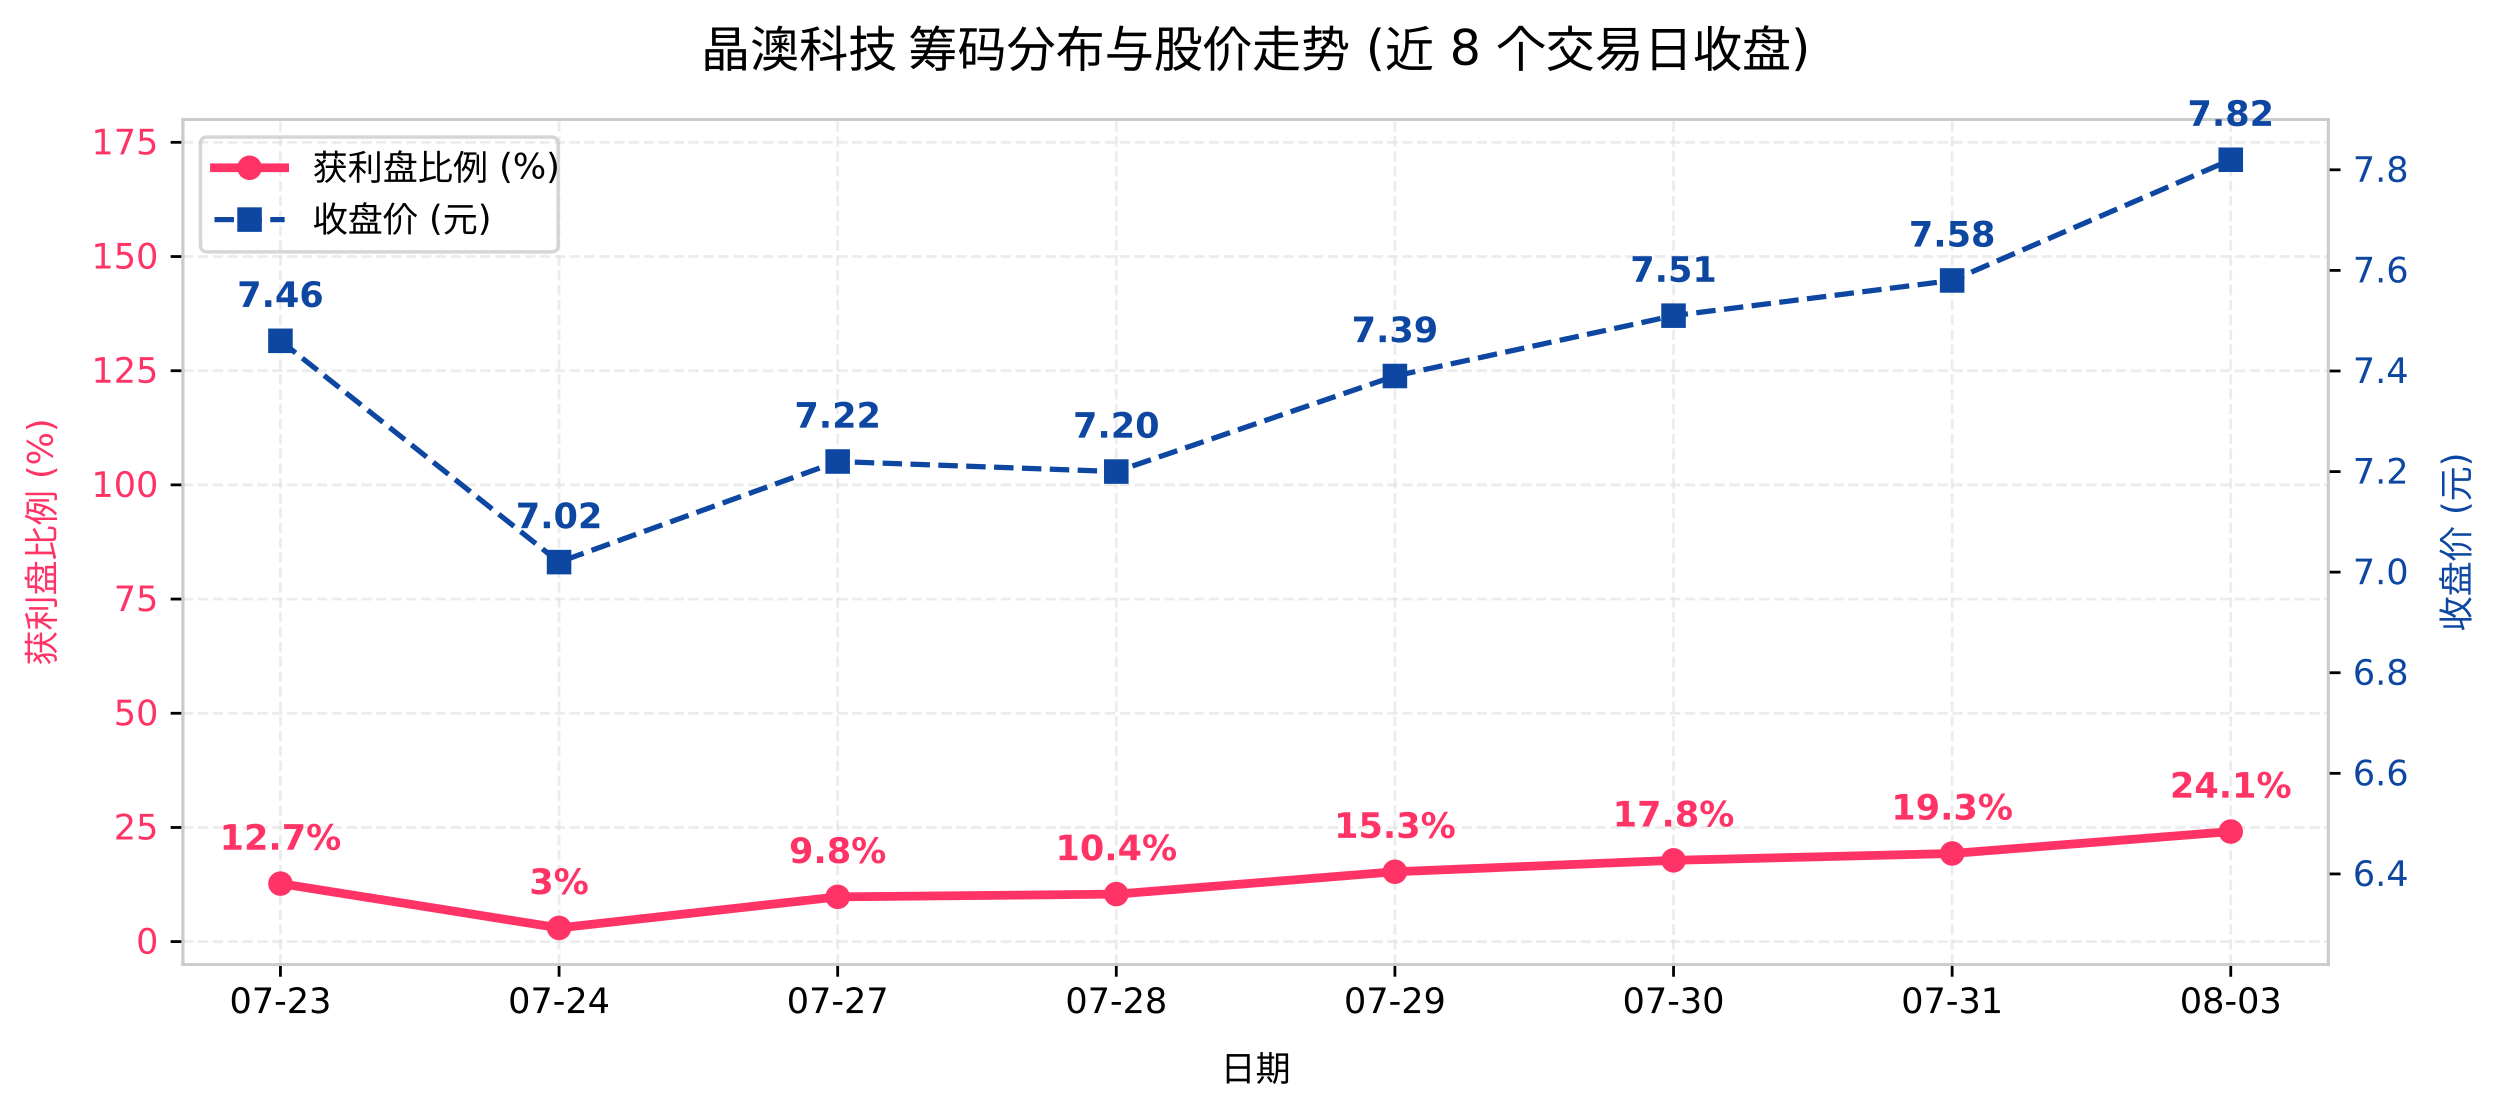
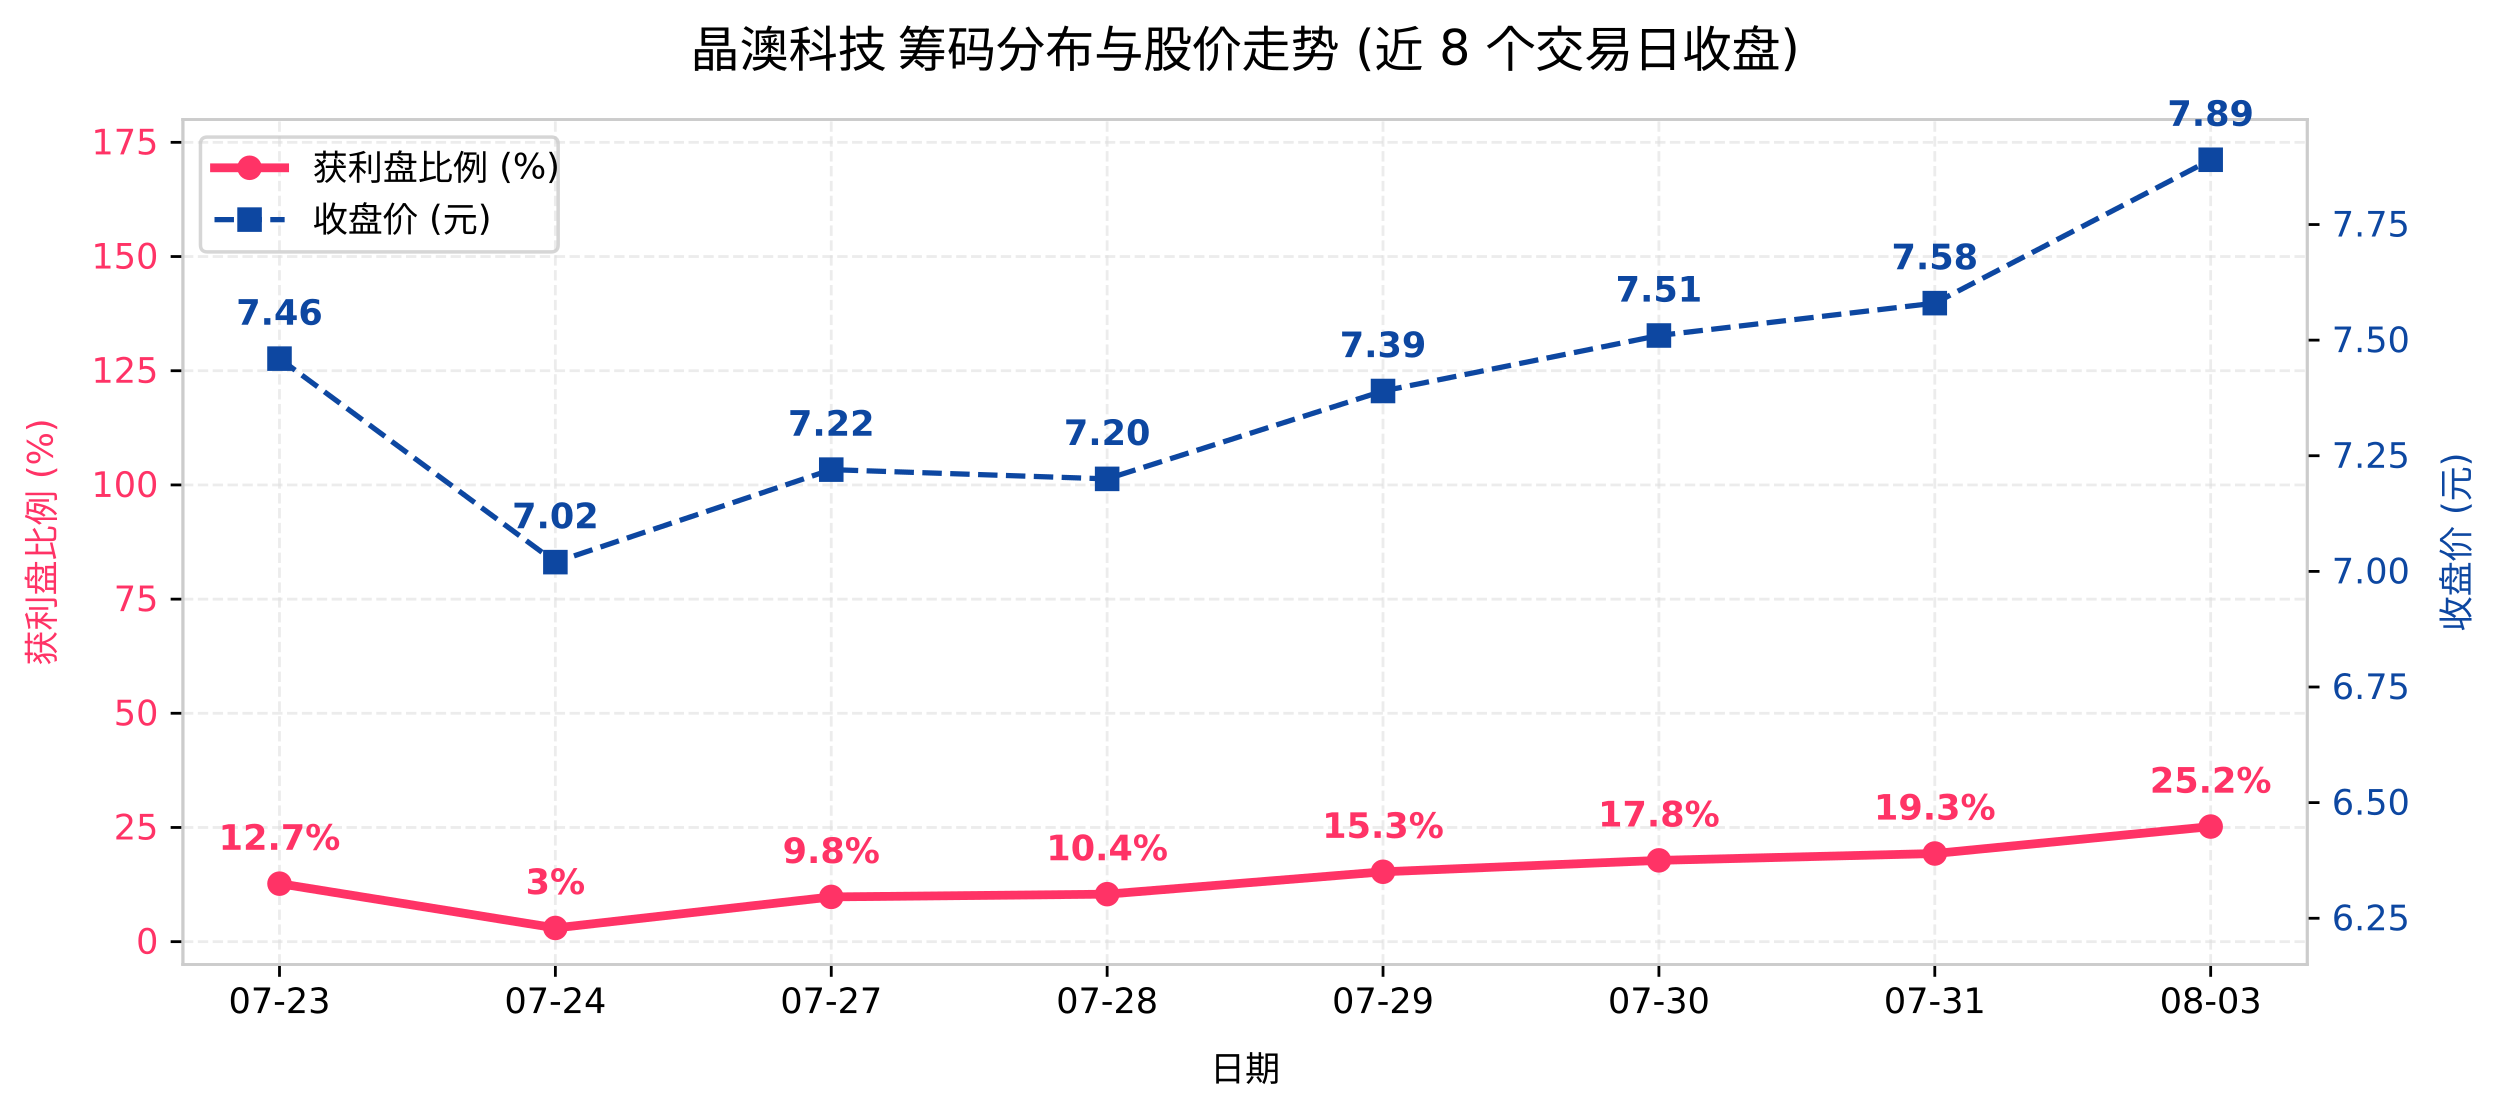
- <svg xmlns="http://www.w3.org/2000/svg" xmlns:xlink="http://www.w3.org/1999/xlink" width="712.881pt" height="317.148pt" viewBox="0 0 712.881 317.148" version="1.1">
+ <svg xmlns="http://www.w3.org/2000/svg" xmlns:xlink="http://www.w3.org/1999/xlink" width="712.848pt" height="317.148pt" viewBox="0 0 712.848 317.148" version="1.1">
  <defs>
    <style type="text/css">*{stroke-linejoin: round; stroke-linecap: butt}</style>
  </defs>
  <g id="figure_1">
    <g id="patch_1">
-       <path d="M 0 317.148  L 712.881 317.148  L 712.881 0  L 0 0  L 0 317.148  z " style="fill: none" />
+       <path d="M 0 317.148  L 712.848 317.148  L 712.848 0  L 0 0  L 0 317.148  z " style="fill: none" />
    </g>
    <g id="axes_1">
      <g id="patch_2">
-         <path d="M 52.163 275.017  L 663.913 275.017  L 663.913 34.08  L 52.163 34.08  L 52.163 275.017  z " style="fill: none" />
+         <path d="M 52.163 275.017  L 657.883 275.017  L 657.883 34.08  L 52.163 34.08  L 52.163 275.017  z " style="fill: none" />
      </g>
      <g id="matplotlib.axis_1">
        <g id="xtick_1">
          <g id="line2d_1">
-             <path d="M 79.969 275.017  L 79.969 34.08  " clip-path="url(#p3a88a38e28)" style="fill: none; stroke-dasharray: 2.96,1.28; stroke-dashoffset: 0; stroke: #e0e0e0; stroke-opacity: 0.6; stroke-width: 0.8" />
+             <path d="M 79.695 275.017  L 79.695 34.08  " clip-path="url(#p7471bbc2b1)" style="fill: none; stroke-dasharray: 2.96,1.28; stroke-dashoffset: 0; stroke: #e0e0e0; stroke-opacity: 0.6; stroke-width: 0.8" />
          </g>
          <g id="line2d_2">
            <defs>
-               <path id="m95f840497d" d="M 0 0  L 0 3.5  " style="stroke: #000000; stroke-width: 0.8" />
+               <path id="m4fec8143ff" d="M 0 0  L 0 3.5  " style="stroke: #000000; stroke-width: 0.8" />
            </defs>
            <g>
-               <use xlink:href="#m95f840497d" x="79.969" y="275.017" style="stroke: #000000; stroke-width: 0.8" />
+               <use xlink:href="#m4fec8143ff" x="79.695" y="275.017" style="stroke: #000000; stroke-width: 0.8" />
            </g>
          </g>
          <g id="text_1">
-             <text style="font: 10px 'WenQuanYi Zen Hei', 'DejaVu Sans', 'Arial', sans-serif; text-anchor: middle" x="79.969" y="288.873" transform="rotate(-0 79.96932 288.8728)">07-23</text>
+             <text style="font: 10px 'WenQuanYi Zen Hei', 'DejaVu Sans', 'Arial', sans-serif; text-anchor: middle" x="79.695" y="288.873" transform="rotate(-0 79.69523 288.8728)">07-23</text>
          </g>
        </g>
        <g id="xtick_2">
          <g id="line2d_3">
-             <path d="M 159.417 275.017  L 159.417 34.08  " clip-path="url(#p3a88a38e28)" style="fill: none; stroke-dasharray: 2.96,1.28; stroke-dashoffset: 0; stroke: #e0e0e0; stroke-opacity: 0.6; stroke-width: 0.8" />
+             <path d="M 158.36 275.017  L 158.36 34.08  " clip-path="url(#p7471bbc2b1)" style="fill: none; stroke-dasharray: 2.96,1.28; stroke-dashoffset: 0; stroke: #e0e0e0; stroke-opacity: 0.6; stroke-width: 0.8" />
          </g>
          <g id="line2d_4">
            <g>
-               <use xlink:href="#m95f840497d" x="159.417" y="275.017" style="stroke: #000000; stroke-width: 0.8" />
+               <use xlink:href="#m4fec8143ff" x="158.36" y="275.017" style="stroke: #000000; stroke-width: 0.8" />
            </g>
          </g>
          <g id="text_2">
-             <text style="font: 10px 'WenQuanYi Zen Hei', 'DejaVu Sans', 'Arial', sans-serif; text-anchor: middle" x="159.417" y="288.873" transform="rotate(-0 159.4174 288.8728)">07-24</text>
+             <text style="font: 10px 'WenQuanYi Zen Hei', 'DejaVu Sans', 'Arial', sans-serif; text-anchor: middle" x="158.36" y="288.873" transform="rotate(-0 158.3602 288.8728)">07-24</text>
          </g>
        </g>
        <g id="xtick_3">
          <g id="line2d_5">
-             <path d="M 238.865 275.017  L 238.865 34.08  " clip-path="url(#p3a88a38e28)" style="fill: none; stroke-dasharray: 2.96,1.28; stroke-dashoffset: 0; stroke: #e0e0e0; stroke-opacity: 0.6; stroke-width: 0.8" />
+             <path d="M 237.025 275.017  L 237.025 34.08  " clip-path="url(#p7471bbc2b1)" style="fill: none; stroke-dasharray: 2.96,1.28; stroke-dashoffset: 0; stroke: #e0e0e0; stroke-opacity: 0.6; stroke-width: 0.8" />
          </g>
          <g id="line2d_6">
            <g>
-               <use xlink:href="#m95f840497d" x="238.865" y="275.017" style="stroke: #000000; stroke-width: 0.8" />
+               <use xlink:href="#m4fec8143ff" x="237.025" y="275.017" style="stroke: #000000; stroke-width: 0.8" />
            </g>
          </g>
          <g id="text_3">
-             <text style="font: 10px 'WenQuanYi Zen Hei', 'DejaVu Sans', 'Arial', sans-serif; text-anchor: middle" x="238.865" y="288.873" transform="rotate(-0 238.8654 288.8728)">07-27</text>
+             <text style="font: 10px 'WenQuanYi Zen Hei', 'DejaVu Sans', 'Arial', sans-serif; text-anchor: middle" x="237.025" y="288.873" transform="rotate(-0 237.0251 288.8728)">07-27</text>
          </g>
        </g>
        <g id="xtick_4">
          <g id="line2d_7">
-             <path d="M 318.313 275.017  L 318.313 34.08  " clip-path="url(#p3a88a38e28)" style="fill: none; stroke-dasharray: 2.96,1.28; stroke-dashoffset: 0; stroke: #e0e0e0; stroke-opacity: 0.6; stroke-width: 0.8" />
+             <path d="M 315.69 275.017  L 315.69 34.08  " clip-path="url(#p7471bbc2b1)" style="fill: none; stroke-dasharray: 2.96,1.28; stroke-dashoffset: 0; stroke: #e0e0e0; stroke-opacity: 0.6; stroke-width: 0.8" />
          </g>
          <g id="line2d_8">
            <g>
-               <use xlink:href="#m95f840497d" x="318.313" y="275.017" style="stroke: #000000; stroke-width: 0.8" />
+               <use xlink:href="#m4fec8143ff" x="315.69" y="275.017" style="stroke: #000000; stroke-width: 0.8" />
            </g>
          </g>
          <g id="text_4">
-             <text style="font: 10px 'WenQuanYi Zen Hei', 'DejaVu Sans', 'Arial', sans-serif; text-anchor: middle" x="318.313" y="288.873" transform="rotate(-0 318.3135 288.8728)">07-28</text>
+             <text style="font: 10px 'WenQuanYi Zen Hei', 'DejaVu Sans', 'Arial', sans-serif; text-anchor: middle" x="315.69" y="288.873" transform="rotate(-0 315.69 288.8728)">07-28</text>
          </g>
        </g>
        <g id="xtick_5">
          <g id="line2d_9">
-             <path d="M 397.762 275.017  L 397.762 34.08  " clip-path="url(#p3a88a38e28)" style="fill: none; stroke-dasharray: 2.96,1.28; stroke-dashoffset: 0; stroke: #e0e0e0; stroke-opacity: 0.6; stroke-width: 0.8" />
+             <path d="M 394.355 275.017  L 394.355 34.08  " clip-path="url(#p7471bbc2b1)" style="fill: none; stroke-dasharray: 2.96,1.28; stroke-dashoffset: 0; stroke: #e0e0e0; stroke-opacity: 0.6; stroke-width: 0.8" />
          </g>
          <g id="line2d_10">
            <g>
-               <use xlink:href="#m95f840497d" x="397.762" y="275.017" style="stroke: #000000; stroke-width: 0.8" />
+               <use xlink:href="#m4fec8143ff" x="394.355" y="275.017" style="stroke: #000000; stroke-width: 0.8" />
            </g>
          </g>
          <g id="text_5">
-             <text style="font: 10px 'WenQuanYi Zen Hei', 'DejaVu Sans', 'Arial', sans-serif; text-anchor: middle" x="397.762" y="288.873" transform="rotate(-0 397.7615 288.8728)">07-29</text>
+             <text style="font: 10px 'WenQuanYi Zen Hei', 'DejaVu Sans', 'Arial', sans-serif; text-anchor: middle" x="394.355" y="288.873" transform="rotate(-0 394.355 288.8728)">07-29</text>
          </g>
        </g>
        <g id="xtick_6">
          <g id="line2d_11">
-             <path d="M 477.21 275.017  L 477.21 34.08  " clip-path="url(#p3a88a38e28)" style="fill: none; stroke-dasharray: 2.96,1.28; stroke-dashoffset: 0; stroke: #e0e0e0; stroke-opacity: 0.6; stroke-width: 0.8" />
+             <path d="M 473.02 275.017  L 473.02 34.08  " clip-path="url(#p7471bbc2b1)" style="fill: none; stroke-dasharray: 2.96,1.28; stroke-dashoffset: 0; stroke: #e0e0e0; stroke-opacity: 0.6; stroke-width: 0.8" />
          </g>
          <g id="line2d_12">
            <g>
-               <use xlink:href="#m95f840497d" x="477.21" y="275.017" style="stroke: #000000; stroke-width: 0.8" />
+               <use xlink:href="#m4fec8143ff" x="473.02" y="275.017" style="stroke: #000000; stroke-width: 0.8" />
            </g>
          </g>
          <g id="text_6">
-             <text style="font: 10px 'WenQuanYi Zen Hei', 'DejaVu Sans', 'Arial', sans-serif; text-anchor: middle" x="477.21" y="288.873" transform="rotate(-0 477.2096 288.8728)">07-30</text>
+             <text style="font: 10px 'WenQuanYi Zen Hei', 'DejaVu Sans', 'Arial', sans-serif; text-anchor: middle" x="473.02" y="288.873" transform="rotate(-0 473.0199 288.8728)">07-30</text>
          </g>
        </g>
        <g id="xtick_7">
          <g id="line2d_13">
-             <path d="M 556.658 275.017  L 556.658 34.08  " clip-path="url(#p3a88a38e28)" style="fill: none; stroke-dasharray: 2.96,1.28; stroke-dashoffset: 0; stroke: #e0e0e0; stroke-opacity: 0.6; stroke-width: 0.8" />
+             <path d="M 551.685 275.017  L 551.685 34.08  " clip-path="url(#p7471bbc2b1)" style="fill: none; stroke-dasharray: 2.96,1.28; stroke-dashoffset: 0; stroke: #e0e0e0; stroke-opacity: 0.6; stroke-width: 0.8" />
          </g>
          <g id="line2d_14">
            <g>
-               <use xlink:href="#m95f840497d" x="556.658" y="275.017" style="stroke: #000000; stroke-width: 0.8" />
+               <use xlink:href="#m4fec8143ff" x="551.685" y="275.017" style="stroke: #000000; stroke-width: 0.8" />
            </g>
          </g>
          <g id="text_7">
-             <text style="font: 10px 'WenQuanYi Zen Hei', 'DejaVu Sans', 'Arial', sans-serif; text-anchor: middle" x="556.658" y="288.873" transform="rotate(-0 556.6576 288.8728)">07-31</text>
+             <text style="font: 10px 'WenQuanYi Zen Hei', 'DejaVu Sans', 'Arial', sans-serif; text-anchor: middle" x="551.685" y="288.873" transform="rotate(-0 551.6848 288.8728)">07-31</text>
          </g>
        </g>
        <g id="xtick_8">
          <g id="line2d_15">
-             <path d="M 636.106 275.017  L 636.106 34.08  " clip-path="url(#p3a88a38e28)" style="fill: none; stroke-dasharray: 2.96,1.28; stroke-dashoffset: 0; stroke: #e0e0e0; stroke-opacity: 0.6; stroke-width: 0.8" />
+             <path d="M 630.35 275.017  L 630.35 34.08  " clip-path="url(#p7471bbc2b1)" style="fill: none; stroke-dasharray: 2.96,1.28; stroke-dashoffset: 0; stroke: #e0e0e0; stroke-opacity: 0.6; stroke-width: 0.8" />
          </g>
          <g id="line2d_16">
            <g>
-               <use xlink:href="#m95f840497d" x="636.106" y="275.017" style="stroke: #000000; stroke-width: 0.8" />
+               <use xlink:href="#m4fec8143ff" x="630.35" y="275.017" style="stroke: #000000; stroke-width: 0.8" />
            </g>
          </g>
          <g id="text_8">
-             <text style="font: 10px 'WenQuanYi Zen Hei', 'DejaVu Sans', 'Arial', sans-serif; text-anchor: middle" x="636.106" y="288.873" transform="rotate(-0 636.1057 288.8728)">08-03</text>
+             <text style="font: 10px 'WenQuanYi Zen Hei', 'DejaVu Sans', 'Arial', sans-serif; text-anchor: middle" x="630.35" y="288.873" transform="rotate(-0 630.3498 288.8728)">08-03</text>
          </g>
        </g>
        <g id="text_9">
-           <text style="font: 10px 'WenQuanYi Zen Hei', 'DejaVu Sans', 'Arial', sans-serif; text-anchor: middle" x="358.038" y="308.287" transform="rotate(-0 358.0375 308.2869)">日期</text>
+           <text style="font: 10px 'WenQuanYi Zen Hei', 'DejaVu Sans', 'Arial', sans-serif; text-anchor: middle" x="355.022" y="308.287" transform="rotate(-0 355.0225 308.2869)">日期</text>
        </g>
      </g>
      <g id="matplotlib.axis_2">
        <g id="ytick_1">
          <g id="line2d_17">
-             <path d="M 52.163 268.505  L 663.913 268.505  " clip-path="url(#p3a88a38e28)" style="fill: none; stroke-dasharray: 2.96,1.28; stroke-dashoffset: 0; stroke: #e0e0e0; stroke-opacity: 0.6; stroke-width: 0.8" />
+             <path d="M 52.163 268.505  L 657.883 268.505  " clip-path="url(#p7471bbc2b1)" style="fill: none; stroke-dasharray: 2.96,1.28; stroke-dashoffset: 0; stroke: #e0e0e0; stroke-opacity: 0.6; stroke-width: 0.8" />
          </g>
          <g id="line2d_18">
            <defs>
-               <path id="mf91c1b46e1" d="M 0 0  L -3.5 0  " style="stroke: #000000; stroke-width: 0.8" />
+               <path id="mf69e551e89" d="M 0 0  L -3.5 0  " style="stroke: #000000; stroke-width: 0.8" />
            </defs>
            <g>
-               <use xlink:href="#mf91c1b46e1" x="52.163" y="268.505" style="stroke: #000000; stroke-width: 0.8" />
+               <use xlink:href="#mf69e551e89" x="52.163" y="268.505" style="stroke: #000000; stroke-width: 0.8" />
            </g>
          </g>
          <g id="text_10">
            <text style="fill: #ff3366; font: 10px 'WenQuanYi Zen Hei', 'DejaVu Sans', 'Arial', sans-serif; text-anchor: end" x="45.163" y="271.933" transform="rotate(-0 45.1625 271.9329)">0</text>
          </g>
        </g>
        <g id="ytick_2">
          <g id="line2d_19">
-             <path d="M 52.163 235.946  L 663.913 235.946  " clip-path="url(#p3a88a38e28)" style="fill: none; stroke-dasharray: 2.96,1.28; stroke-dashoffset: 0; stroke: #e0e0e0; stroke-opacity: 0.6; stroke-width: 0.8" />
+             <path d="M 52.163 235.946  L 657.883 235.946  " clip-path="url(#p7471bbc2b1)" style="fill: none; stroke-dasharray: 2.96,1.28; stroke-dashoffset: 0; stroke: #e0e0e0; stroke-opacity: 0.6; stroke-width: 0.8" />
          </g>
          <g id="line2d_20">
            <g>
-               <use xlink:href="#mf91c1b46e1" x="52.163" y="235.946" style="stroke: #000000; stroke-width: 0.8" />
+               <use xlink:href="#mf69e551e89" x="52.163" y="235.946" style="stroke: #000000; stroke-width: 0.8" />
            </g>
          </g>
          <g id="text_11">
            <text style="fill: #ff3366; font: 10px 'WenQuanYi Zen Hei', 'DejaVu Sans', 'Arial', sans-serif; text-anchor: end" x="45.163" y="239.374" transform="rotate(-0 45.1625 239.3739)">25</text>
          </g>
        </g>
        <g id="ytick_3">
          <g id="line2d_21">
-             <path d="M 52.163 203.387  L 663.913 203.387  " clip-path="url(#p3a88a38e28)" style="fill: none; stroke-dasharray: 2.96,1.28; stroke-dashoffset: 0; stroke: #e0e0e0; stroke-opacity: 0.6; stroke-width: 0.8" />
+             <path d="M 52.163 203.387  L 657.883 203.387  " clip-path="url(#p7471bbc2b1)" style="fill: none; stroke-dasharray: 2.96,1.28; stroke-dashoffset: 0; stroke: #e0e0e0; stroke-opacity: 0.6; stroke-width: 0.8" />
          </g>
          <g id="line2d_22">
            <g>
-               <use xlink:href="#mf91c1b46e1" x="52.163" y="203.387" style="stroke: #000000; stroke-width: 0.8" />
+               <use xlink:href="#mf69e551e89" x="52.163" y="203.387" style="stroke: #000000; stroke-width: 0.8" />
            </g>
          </g>
          <g id="text_12">
            <text style="fill: #ff3366; font: 10px 'WenQuanYi Zen Hei', 'DejaVu Sans', 'Arial', sans-serif; text-anchor: end" x="45.163" y="206.815" transform="rotate(-0 45.1625 206.815)">50</text>
          </g>
        </g>
        <g id="ytick_4">
          <g id="line2d_23">
-             <path d="M 52.163 170.828  L 663.913 170.828  " clip-path="url(#p3a88a38e28)" style="fill: none; stroke-dasharray: 2.96,1.28; stroke-dashoffset: 0; stroke: #e0e0e0; stroke-opacity: 0.6; stroke-width: 0.8" />
+             <path d="M 52.163 170.828  L 657.883 170.828  " clip-path="url(#p7471bbc2b1)" style="fill: none; stroke-dasharray: 2.96,1.28; stroke-dashoffset: 0; stroke: #e0e0e0; stroke-opacity: 0.6; stroke-width: 0.8" />
          </g>
          <g id="line2d_24">
            <g>
-               <use xlink:href="#mf91c1b46e1" x="52.163" y="170.828" style="stroke: #000000; stroke-width: 0.8" />
+               <use xlink:href="#mf69e551e89" x="52.163" y="170.828" style="stroke: #000000; stroke-width: 0.8" />
            </g>
          </g>
          <g id="text_13">
            <text style="fill: #ff3366; font: 10px 'WenQuanYi Zen Hei', 'DejaVu Sans', 'Arial', sans-serif; text-anchor: end" x="45.163" y="174.256" transform="rotate(-0 45.1625 174.256)">75</text>
          </g>
        </g>
        <g id="ytick_5">
          <g id="line2d_25">
-             <path d="M 52.163 138.269  L 663.913 138.269  " clip-path="url(#p3a88a38e28)" style="fill: none; stroke-dasharray: 2.96,1.28; stroke-dashoffset: 0; stroke: #e0e0e0; stroke-opacity: 0.6; stroke-width: 0.8" />
+             <path d="M 52.163 138.269  L 657.883 138.269  " clip-path="url(#p7471bbc2b1)" style="fill: none; stroke-dasharray: 2.96,1.28; stroke-dashoffset: 0; stroke: #e0e0e0; stroke-opacity: 0.6; stroke-width: 0.8" />
          </g>
          <g id="line2d_26">
            <g>
-               <use xlink:href="#mf91c1b46e1" x="52.163" y="138.269" style="stroke: #000000; stroke-width: 0.8" />
+               <use xlink:href="#mf69e551e89" x="52.163" y="138.269" style="stroke: #000000; stroke-width: 0.8" />
            </g>
          </g>
          <g id="text_14">
            <text style="fill: #ff3366; font: 10px 'WenQuanYi Zen Hei', 'DejaVu Sans', 'Arial', sans-serif; text-anchor: end" x="45.163" y="141.697" transform="rotate(-0 45.1625 141.6971)">100</text>
          </g>
        </g>
        <g id="ytick_6">
          <g id="line2d_27">
-             <path d="M 52.163 105.71  L 663.913 105.71  " clip-path="url(#p3a88a38e28)" style="fill: none; stroke-dasharray: 2.96,1.28; stroke-dashoffset: 0; stroke: #e0e0e0; stroke-opacity: 0.6; stroke-width: 0.8" />
+             <path d="M 52.163 105.71  L 657.883 105.71  " clip-path="url(#p7471bbc2b1)" style="fill: none; stroke-dasharray: 2.96,1.28; stroke-dashoffset: 0; stroke: #e0e0e0; stroke-opacity: 0.6; stroke-width: 0.8" />
          </g>
          <g id="line2d_28">
            <g>
-               <use xlink:href="#mf91c1b46e1" x="52.163" y="105.71" style="stroke: #000000; stroke-width: 0.8" />
+               <use xlink:href="#mf69e551e89" x="52.163" y="105.71" style="stroke: #000000; stroke-width: 0.8" />
            </g>
          </g>
          <g id="text_15">
            <text style="fill: #ff3366; font: 10px 'WenQuanYi Zen Hei', 'DejaVu Sans', 'Arial', sans-serif; text-anchor: end" x="45.163" y="109.138" transform="rotate(-0 45.1625 109.1381)">125</text>
          </g>
        </g>
        <g id="ytick_7">
          <g id="line2d_29">
-             <path d="M 52.163 73.151  L 663.913 73.151  " clip-path="url(#p3a88a38e28)" style="fill: none; stroke-dasharray: 2.96,1.28; stroke-dashoffset: 0; stroke: #e0e0e0; stroke-opacity: 0.6; stroke-width: 0.8" />
+             <path d="M 52.163 73.151  L 657.883 73.151  " clip-path="url(#p7471bbc2b1)" style="fill: none; stroke-dasharray: 2.96,1.28; stroke-dashoffset: 0; stroke: #e0e0e0; stroke-opacity: 0.6; stroke-width: 0.8" />
          </g>
          <g id="line2d_30">
            <g>
-               <use xlink:href="#mf91c1b46e1" x="52.163" y="73.151" style="stroke: #000000; stroke-width: 0.8" />
+               <use xlink:href="#mf69e551e89" x="52.163" y="73.151" style="stroke: #000000; stroke-width: 0.8" />
            </g>
          </g>
          <g id="text_16">
            <text style="fill: #ff3366; font: 10px 'WenQuanYi Zen Hei', 'DejaVu Sans', 'Arial', sans-serif; text-anchor: end" x="45.163" y="76.579" transform="rotate(-0 45.1625 76.57918)">150</text>
          </g>
        </g>
        <g id="ytick_8">
          <g id="line2d_31">
-             <path d="M 52.163 40.592  L 663.913 40.592  " clip-path="url(#p3a88a38e28)" style="fill: none; stroke-dasharray: 2.96,1.28; stroke-dashoffset: 0; stroke: #e0e0e0; stroke-opacity: 0.6; stroke-width: 0.8" />
+             <path d="M 52.163 40.592  L 657.883 40.592  " clip-path="url(#p7471bbc2b1)" style="fill: none; stroke-dasharray: 2.96,1.28; stroke-dashoffset: 0; stroke: #e0e0e0; stroke-opacity: 0.6; stroke-width: 0.8" />
          </g>
          <g id="line2d_32">
            <g>
-               <use xlink:href="#mf91c1b46e1" x="52.163" y="40.592" style="stroke: #000000; stroke-width: 0.8" />
+               <use xlink:href="#mf69e551e89" x="52.163" y="40.592" style="stroke: #000000; stroke-width: 0.8" />
            </g>
          </g>
          <g id="text_17">
            <text style="fill: #ff3366; font: 10px 'WenQuanYi Zen Hei', 'DejaVu Sans', 'Arial', sans-serif; text-anchor: end" x="45.163" y="44.02" transform="rotate(-0 45.1625 44.02023)">175</text>
          </g>
        </g>
        <g id="text_18">
          <text style="fill: #ff3366; font: 10px 'WenQuanYi Zen Hei', 'DejaVu Sans', 'Arial', sans-serif; text-anchor: middle" x="15.463" y="154.548" transform="rotate(-90 15.4625 154.5484)">获利盘比例 (%)</text>
        </g>
      </g>
      <g id="line2d_33">
-         <path d="M 79.969 251.965  L 159.417 264.598  L 238.865 255.742  L 318.313 254.96  L 397.762 248.579  L 477.21 245.323  L 556.658 243.369  L 636.106 237.118  " clip-path="url(#p3a88a38e28)" style="fill: none; stroke: #ff3366; stroke-width: 2.5; stroke-linecap: square" />
+         <path d="M 79.695 251.965  L 158.36 264.598  L 237.025 255.742  L 315.69 254.96  L 394.355 248.579  L 473.02 245.323  L 551.685 243.369  L 630.35 235.685  " clip-path="url(#p7471bbc2b1)" style="fill: none; stroke: #ff3366; stroke-width: 2.5; stroke-linecap: square" />
        <defs>
-           <path id="m3f4f98eb46" d="M 0 3  C 0.796 3 1.559 2.684 2.121 2.121  C 2.684 1.559 3 0.796 3 0  C 3 -0.796 2.684 -1.559 2.121 -2.121  C 1.559 -2.684 0.796 -3 0 -3  C -0.796 -3 -1.559 -2.684 -2.121 -2.121  C -2.684 -1.559 -3 -0.796 -3 0  C -3 0.796 -2.684 1.559 -2.121 2.121  C -1.559 2.684 -0.796 3 0 3  z " style="stroke: #ff3366" />
+           <path id="m82e05154fc" d="M 0 3  C 0.796 3 1.559 2.684 2.121 2.121  C 2.684 1.559 3 0.796 3 0  C 3 -0.796 2.684 -1.559 2.121 -2.121  C 1.559 -2.684 0.796 -3 0 -3  C -0.796 -3 -1.559 -2.684 -2.121 -2.121  C -2.684 -1.559 -3 -0.796 -3 0  C -3 0.796 -2.684 1.559 -2.121 2.121  C -1.559 2.684 -0.796 3 0 3  z " style="stroke: #ff3366" />
        </defs>
-         <g clip-path="url(#p3a88a38e28)">
-           <use xlink:href="#m3f4f98eb46" x="79.969" y="251.965" style="fill: #ff3366; stroke: #ff3366" />
-           <use xlink:href="#m3f4f98eb46" x="159.417" y="264.598" style="fill: #ff3366; stroke: #ff3366" />
-           <use xlink:href="#m3f4f98eb46" x="238.865" y="255.742" style="fill: #ff3366; stroke: #ff3366" />
-           <use xlink:href="#m3f4f98eb46" x="318.313" y="254.96" style="fill: #ff3366; stroke: #ff3366" />
-           <use xlink:href="#m3f4f98eb46" x="397.762" y="248.579" style="fill: #ff3366; stroke: #ff3366" />
-           <use xlink:href="#m3f4f98eb46" x="477.21" y="245.323" style="fill: #ff3366; stroke: #ff3366" />
-           <use xlink:href="#m3f4f98eb46" x="556.658" y="243.369" style="fill: #ff3366; stroke: #ff3366" />
-           <use xlink:href="#m3f4f98eb46" x="636.106" y="237.118" style="fill: #ff3366; stroke: #ff3366" />
+         <g clip-path="url(#p7471bbc2b1)">
+           <use xlink:href="#m82e05154fc" x="79.695" y="251.965" style="fill: #ff3366; stroke: #ff3366" />
+           <use xlink:href="#m82e05154fc" x="158.36" y="264.598" style="fill: #ff3366; stroke: #ff3366" />
+           <use xlink:href="#m82e05154fc" x="237.025" y="255.742" style="fill: #ff3366; stroke: #ff3366" />
+           <use xlink:href="#m82e05154fc" x="315.69" y="254.96" style="fill: #ff3366; stroke: #ff3366" />
+           <use xlink:href="#m82e05154fc" x="394.355" y="248.579" style="fill: #ff3366; stroke: #ff3366" />
+           <use xlink:href="#m82e05154fc" x="473.02" y="245.323" style="fill: #ff3366; stroke: #ff3366" />
+           <use xlink:href="#m82e05154fc" x="551.685" y="243.369" style="fill: #ff3366; stroke: #ff3366" />
+           <use xlink:href="#m82e05154fc" x="630.35" y="235.685" style="fill: #ff3366; stroke: #ff3366" />
        </g>
      </g>
      <g id="patch_3">
        <path d="M 52.163 275.017  L 52.163 34.08  " style="fill: none; stroke: #cccccc; stroke-width: 0.8; stroke-linejoin: miter; stroke-linecap: square" />
      </g>
      <g id="patch_4">
-         <path d="M 663.913 275.017  L 663.913 34.08  " style="fill: none; stroke: #cccccc; stroke-width: 0.8; stroke-linejoin: miter; stroke-linecap: square" />
+         <path d="M 657.883 275.017  L 657.883 34.08  " style="fill: none; stroke: #cccccc; stroke-width: 0.8; stroke-linejoin: miter; stroke-linecap: square" />
      </g>
      <g id="patch_5">
-         <path d="M 52.163 275.017  L 663.913 275.017  " style="fill: none; stroke: #cccccc; stroke-width: 0.8; stroke-linejoin: miter; stroke-linecap: square" />
+         <path d="M 52.163 275.017  L 657.883 275.017  " style="fill: none; stroke: #cccccc; stroke-width: 0.8; stroke-linejoin: miter; stroke-linecap: square" />
      </g>
      <g id="patch_6">
-         <path d="M 52.163 34.08  L 663.913 34.08  " style="fill: none; stroke: #cccccc; stroke-width: 0.8; stroke-linejoin: miter; stroke-linecap: square" />
+         <path d="M 52.163 34.08  L 657.883 34.08  " style="fill: none; stroke: #cccccc; stroke-width: 0.8; stroke-linejoin: miter; stroke-linecap: square" />
      </g>
      <g id="text_19">
-         <text style="fill: #ff3366; font: 700 10px 'WenQuanYi Zen Hei', 'DejaVu Sans', 'Arial', sans-serif; text-anchor: middle" x="79.969" y="242.304" transform="rotate(-0 79.96932 242.3039)">12.7%</text>
+         <text style="fill: #ff3366; font: 700 10px 'WenQuanYi Zen Hei', 'DejaVu Sans', 'Arial', sans-serif; text-anchor: middle" x="79.695" y="242.304" transform="rotate(-0 79.69523 242.3039)">12.7%</text>
      </g>
      <g id="text_20">
-         <text style="fill: #ff3366; font: 700 10px 'WenQuanYi Zen Hei', 'DejaVu Sans', 'Arial', sans-serif; text-anchor: middle" x="159.417" y="254.937" transform="rotate(-0 159.4174 254.9368)">3%</text>
+         <text style="fill: #ff3366; font: 700 10px 'WenQuanYi Zen Hei', 'DejaVu Sans', 'Arial', sans-serif; text-anchor: middle" x="158.36" y="254.937" transform="rotate(-0 158.3602 254.9368)">3%</text>
      </g>
      <g id="text_21">
-         <text style="fill: #ff3366; font: 700 10px 'WenQuanYi Zen Hei', 'DejaVu Sans', 'Arial', sans-serif; text-anchor: middle" x="238.865" y="246.081" transform="rotate(-0 238.8654 246.0807)">9.8%</text>
+         <text style="fill: #ff3366; font: 700 10px 'WenQuanYi Zen Hei', 'DejaVu Sans', 'Arial', sans-serif; text-anchor: middle" x="237.025" y="246.081" transform="rotate(-0 237.0251 246.0807)">9.8%</text>
      </g>
      <g id="text_22">
-         <text style="fill: #ff3366; font: 700 10px 'WenQuanYi Zen Hei', 'DejaVu Sans', 'Arial', sans-serif; text-anchor: middle" x="318.313" y="245.299" transform="rotate(-0 318.3135 245.2993)">10.4%</text>
+         <text style="fill: #ff3366; font: 700 10px 'WenQuanYi Zen Hei', 'DejaVu Sans', 'Arial', sans-serif; text-anchor: middle" x="315.69" y="245.299" transform="rotate(-0 315.69 245.2993)">10.4%</text>
      </g>
      <g id="text_23">
-         <text style="fill: #ff3366; font: 700 10px 'WenQuanYi Zen Hei', 'DejaVu Sans', 'Arial', sans-serif; text-anchor: middle" x="397.762" y="238.918" transform="rotate(-0 397.7615 238.9178)">15.3%</text>
+         <text style="fill: #ff3366; font: 700 10px 'WenQuanYi Zen Hei', 'DejaVu Sans', 'Arial', sans-serif; text-anchor: middle" x="394.355" y="238.918" transform="rotate(-0 394.355 238.9178)">15.3%</text>
      </g>
      <g id="text_24">
-         <text style="fill: #ff3366; font: 700 10px 'WenQuanYi Zen Hei', 'DejaVu Sans', 'Arial', sans-serif; text-anchor: middle" x="477.21" y="235.662" transform="rotate(-0 477.2096 235.6619)">17.8%</text>
+         <text style="fill: #ff3366; font: 700 10px 'WenQuanYi Zen Hei', 'DejaVu Sans', 'Arial', sans-serif; text-anchor: middle" x="473.02" y="235.662" transform="rotate(-0 473.0199 235.6619)">17.8%</text>
      </g>
      <g id="text_25">
-         <text style="fill: #ff3366; font: 700 10px 'WenQuanYi Zen Hei', 'DejaVu Sans', 'Arial', sans-serif; text-anchor: middle" x="556.658" y="233.708" transform="rotate(-0 556.6576 233.7083)">19.3%</text>
+         <text style="fill: #ff3366; font: 700 10px 'WenQuanYi Zen Hei', 'DejaVu Sans', 'Arial', sans-serif; text-anchor: middle" x="551.685" y="233.708" transform="rotate(-0 551.6848 233.7083)">19.3%</text>
      </g>
      <g id="text_26">
-         <text style="fill: #ff3366; font: 700 10px 'WenQuanYi Zen Hei', 'DejaVu Sans', 'Arial', sans-serif; text-anchor: middle" x="636.106" y="227.457" transform="rotate(-0 636.1057 227.457)">24.1%</text>
+         <text style="fill: #ff3366; font: 700 10px 'WenQuanYi Zen Hei', 'DejaVu Sans', 'Arial', sans-serif; text-anchor: middle" x="630.35" y="226.024" transform="rotate(-0 630.3498 226.0244)">25.2%</text>
      </g>
      <g id="legend_1">
        <g id="patch_7">
          <path d="M 59.163 71.829  L 157.15 71.829  Q 159.15 71.829 159.15 69.829  L 159.15 41.08  Q 159.15 39.08 157.15 39.08  L 59.163 39.08  Q 57.163 39.08 57.163 41.08  L 57.163 69.829  Q 57.163 71.829 59.163 71.829  L 59.163 71.829  z " style="fill: none; opacity: 0.8; stroke: #cccccc; stroke-linejoin: miter" />
        </g>
        <g id="line2d_34">
          <path d="M 61.163 47.843  L 71.162 47.843  L 81.162 47.843  " style="fill: none; stroke: #ff3366; stroke-width: 2.5; stroke-linecap: square" />
          <g>
-             <use xlink:href="#m3f4f98eb46" x="71.162" y="47.843" style="fill: #ff3366; stroke: #ff3366" />
+             <use xlink:href="#m82e05154fc" x="71.162" y="47.843" style="fill: #ff3366; stroke: #ff3366" />
          </g>
        </g>
        <g id="text_27">
          <text style="font: 10px 'WenQuanYi Zen Hei', 'DejaVu Sans', 'Arial', sans-serif; text-anchor: start" x="89.162" y="51.343" transform="rotate(-0 89.1625 51.34281)">获利盘比例 (%)</text>
        </g>
        <g id="line2d_35">
          <path d="M 61.163 62.619  L 71.162 62.619  L 81.162 62.619  " style="fill: none; stroke-dasharray: 5.55,2.4; stroke-dashoffset: 0; stroke: #0d47a1; stroke-width: 1.5" />
          <defs>
-             <path id="m7ee326ccc3" d="M -3 3  L 3 3  L 3 -3  L -3 -3  z " style="stroke: #0d47a1; stroke-linejoin: miter" />
+             <path id="m711c8da6c1" d="M -3 3  L 3 3  L 3 -3  L -3 -3  z " style="stroke: #0d47a1; stroke-linejoin: miter" />
          </defs>
          <g>
-             <use xlink:href="#m7ee326ccc3" x="71.162" y="62.619" style="fill: #0d47a1; stroke: #0d47a1; stroke-linejoin: miter" />
+             <use xlink:href="#m711c8da6c1" x="71.162" y="62.619" style="fill: #0d47a1; stroke: #0d47a1; stroke-linejoin: miter" />
          </g>
        </g>
        <g id="text_28">
          <text style="font: 10px 'WenQuanYi Zen Hei', 'DejaVu Sans', 'Arial', sans-serif; text-anchor: start" x="89.162" y="66.119" transform="rotate(-0 89.1625 66.11938)">收盘价 (元)</text>
        </g>
      </g>
    </g>
    <g id="axes_2">
      <g id="matplotlib.axis_3">
        <g id="ytick_9">
          <g id="line2d_36">
            <defs>
-               <path id="m26dc86c9f0" d="M 0 0  L 3.5 0  " style="stroke: #000000; stroke-width: 0.8" />
+               <path id="me2dc8baae2" d="M 0 0  L 3.5 0  " style="stroke: #000000; stroke-width: 0.8" />
            </defs>
            <g>
-               <use xlink:href="#m26dc86c9f0" x="663.913" y="249.202" style="stroke: #000000; stroke-width: 0.8" />
+               <use xlink:href="#me2dc8baae2" x="657.883" y="261.829" style="stroke: #000000; stroke-width: 0.8" />
            </g>
          </g>
          <g id="text_29">
-             <text style="fill: #0d47a1; font: 10px 'WenQuanYi Zen Hei', 'DejaVu Sans', 'Arial', sans-serif; text-anchor: start" x="670.913" y="252.63" transform="rotate(-0 670.9125 252.6301)">6.4</text>
+             <text style="fill: #0d47a1; font: 10px 'WenQuanYi Zen Hei', 'DejaVu Sans', 'Arial', sans-serif; text-anchor: start" x="664.883" y="265.257" transform="rotate(-0 664.8825 265.2572)">6.25</text>
          </g>
        </g>
        <g id="ytick_10">
          <g id="line2d_37">
            <g>
-               <use xlink:href="#m26dc86c9f0" x="663.913" y="220.519" style="stroke: #000000; stroke-width: 0.8" />
+               <use xlink:href="#me2dc8baae2" x="657.883" y="228.86" style="stroke: #000000; stroke-width: 0.8" />
            </g>
          </g>
          <g id="text_30">
-             <text style="fill: #0d47a1; font: 10px 'WenQuanYi Zen Hei', 'DejaVu Sans', 'Arial', sans-serif; text-anchor: start" x="670.913" y="223.947" transform="rotate(-0 670.9125 223.9472)">6.6</text>
+             <text style="fill: #0d47a1; font: 10px 'WenQuanYi Zen Hei', 'DejaVu Sans', 'Arial', sans-serif; text-anchor: start" x="664.883" y="232.288" transform="rotate(-0 664.8825 232.2883)">6.50</text>
          </g>
        </g>
        <g id="ytick_11">
          <g id="line2d_38">
            <g>
-               <use xlink:href="#m26dc86c9f0" x="663.913" y="191.836" style="stroke: #000000; stroke-width: 0.8" />
+               <use xlink:href="#me2dc8baae2" x="657.883" y="195.891" style="stroke: #000000; stroke-width: 0.8" />
            </g>
          </g>
          <g id="text_31">
-             <text style="fill: #0d47a1; font: 10px 'WenQuanYi Zen Hei', 'DejaVu Sans', 'Arial', sans-serif; text-anchor: start" x="670.913" y="195.264" transform="rotate(-0 670.9125 195.2643)">6.8</text>
+             <text style="fill: #0d47a1; font: 10px 'WenQuanYi Zen Hei', 'DejaVu Sans', 'Arial', sans-serif; text-anchor: start" x="664.883" y="199.319" transform="rotate(-0 664.8825 199.3195)">6.75</text>
          </g>
        </g>
        <g id="ytick_12">
          <g id="line2d_39">
            <g>
-               <use xlink:href="#m26dc86c9f0" x="663.913" y="163.153" style="stroke: #000000; stroke-width: 0.8" />
+               <use xlink:href="#me2dc8baae2" x="657.883" y="162.923" style="stroke: #000000; stroke-width: 0.8" />
            </g>
          </g>
          <g id="text_32">
-             <text style="fill: #0d47a1; font: 10px 'WenQuanYi Zen Hei', 'DejaVu Sans', 'Arial', sans-serif; text-anchor: start" x="670.913" y="166.581" transform="rotate(-0 670.9125 166.5814)">7.0</text>
+             <text style="fill: #0d47a1; font: 10px 'WenQuanYi Zen Hei', 'DejaVu Sans', 'Arial', sans-serif; text-anchor: start" x="664.883" y="166.351" transform="rotate(-0 664.8825 166.3506)">7.00</text>
          </g>
        </g>
        <g id="ytick_13">
          <g id="line2d_40">
            <g>
-               <use xlink:href="#m26dc86c9f0" x="663.913" y="134.47" style="stroke: #000000; stroke-width: 0.8" />
+               <use xlink:href="#me2dc8baae2" x="657.883" y="129.954" style="stroke: #000000; stroke-width: 0.8" />
            </g>
          </g>
          <g id="text_33">
-             <text style="fill: #0d47a1; font: 10px 'WenQuanYi Zen Hei', 'DejaVu Sans', 'Arial', sans-serif; text-anchor: start" x="670.913" y="137.899" transform="rotate(-0 670.9125 137.8985)">7.2</text>
+             <text style="fill: #0d47a1; font: 10px 'WenQuanYi Zen Hei', 'DejaVu Sans', 'Arial', sans-serif; text-anchor: start" x="664.883" y="133.382" transform="rotate(-0 664.8825 133.3818)">7.25</text>
          </g>
        </g>
        <g id="ytick_14">
          <g id="line2d_41">
            <g>
-               <use xlink:href="#m26dc86c9f0" x="663.913" y="105.788" style="stroke: #000000; stroke-width: 0.8" />
+               <use xlink:href="#me2dc8baae2" x="657.883" y="96.985" style="stroke: #000000; stroke-width: 0.8" />
            </g>
          </g>
          <g id="text_34">
-             <text style="fill: #0d47a1; font: 10px 'WenQuanYi Zen Hei', 'DejaVu Sans', 'Arial', sans-serif; text-anchor: start" x="670.913" y="109.216" transform="rotate(-0 670.9125 109.2157)">7.4</text>
+             <text style="fill: #0d47a1; font: 10px 'WenQuanYi Zen Hei', 'DejaVu Sans', 'Arial', sans-serif; text-anchor: start" x="664.883" y="100.413" transform="rotate(-0 664.8825 100.413)">7.50</text>
          </g>
        </g>
        <g id="ytick_15">
          <g id="line2d_42">
            <g>
-               <use xlink:href="#m26dc86c9f0" x="663.913" y="77.105" style="stroke: #000000; stroke-width: 0.8" />
+               <use xlink:href="#me2dc8baae2" x="657.883" y="64.016" style="stroke: #000000; stroke-width: 0.8" />
            </g>
          </g>
          <g id="text_35">
-             <text style="fill: #0d47a1; font: 10px 'WenQuanYi Zen Hei', 'DejaVu Sans', 'Arial', sans-serif; text-anchor: start" x="670.913" y="80.533" transform="rotate(-0 670.9125 80.53277)">7.6</text>
-           </g>
-         </g>
-         <g id="ytick_16">
-           <g id="line2d_43">
-             <g>
-               <use xlink:href="#m26dc86c9f0" x="663.913" y="48.422" style="stroke: #000000; stroke-width: 0.8" />
-             </g>
-           </g>
-           <g id="text_36">
-             <text style="fill: #0d47a1; font: 10px 'WenQuanYi Zen Hei', 'DejaVu Sans', 'Arial', sans-serif; text-anchor: start" x="670.913" y="51.85" transform="rotate(-0 670.9125 51.84988)">7.8</text>
-           </g>
-         </g>
-         <g id="text_37">
-           <text style="fill: #0d47a1; font: 10px 'WenQuanYi Zen Hei', 'DejaVu Sans', 'Arial', sans-serif; text-anchor: middle" x="703.972" y="154.548" transform="rotate(-90 703.9719 154.5484)">收盘价 (元)</text>
-         </g>
-       </g>
-       <g id="line2d_44">
-         <path d="M 79.969 97.183  L 159.417 160.285  L 238.865 131.602  L 318.313 134.47  L 397.762 107.222  L 477.21 90.012  L 556.658 79.973  L 636.106 45.553  " clip-path="url(#p3a88a38e28)" style="fill: none; stroke-dasharray: 5.55,2.4; stroke-dashoffset: 0; stroke: #0d47a1; stroke-width: 1.5" />
-         <g clip-path="url(#p3a88a38e28)">
-           <use xlink:href="#m7ee326ccc3" x="79.969" y="97.183" style="fill: #0d47a1; stroke: #0d47a1; stroke-linejoin: miter" />
-           <use xlink:href="#m7ee326ccc3" x="159.417" y="160.285" style="fill: #0d47a1; stroke: #0d47a1; stroke-linejoin: miter" />
-           <use xlink:href="#m7ee326ccc3" x="238.865" y="131.602" style="fill: #0d47a1; stroke: #0d47a1; stroke-linejoin: miter" />
-           <use xlink:href="#m7ee326ccc3" x="318.313" y="134.47" style="fill: #0d47a1; stroke: #0d47a1; stroke-linejoin: miter" />
-           <use xlink:href="#m7ee326ccc3" x="397.762" y="107.222" style="fill: #0d47a1; stroke: #0d47a1; stroke-linejoin: miter" />
-           <use xlink:href="#m7ee326ccc3" x="477.21" y="90.012" style="fill: #0d47a1; stroke: #0d47a1; stroke-linejoin: miter" />
-           <use xlink:href="#m7ee326ccc3" x="556.658" y="79.973" style="fill: #0d47a1; stroke: #0d47a1; stroke-linejoin: miter" />
-           <use xlink:href="#m7ee326ccc3" x="636.106" y="45.553" style="fill: #0d47a1; stroke: #0d47a1; stroke-linejoin: miter" />
+             <text style="fill: #0d47a1; font: 10px 'WenQuanYi Zen Hei', 'DejaVu Sans', 'Arial', sans-serif; text-anchor: start" x="664.883" y="67.444" transform="rotate(-0 664.8825 67.44414)">7.75</text>
+           </g>
+         </g>
+         <g id="text_36">
+           <text style="fill: #0d47a1; font: 10px 'WenQuanYi Zen Hei', 'DejaVu Sans', 'Arial', sans-serif; text-anchor: middle" x="703.939" y="154.548" transform="rotate(-90 703.9388 154.5484)">收盘价 (元)</text>
+         </g>
+       </g>
+       <g id="line2d_43">
+         <path d="M 79.695 102.26  L 158.36 160.285  L 237.025 133.91  L 315.69 136.547  L 394.355 111.491  L 473.02 95.666  L 551.685 86.435  L 630.35 45.553  " clip-path="url(#p7471bbc2b1)" style="fill: none; stroke-dasharray: 5.55,2.4; stroke-dashoffset: 0; stroke: #0d47a1; stroke-width: 1.5" />
+         <g clip-path="url(#p7471bbc2b1)">
+           <use xlink:href="#m711c8da6c1" x="79.695" y="102.26" style="fill: #0d47a1; stroke: #0d47a1; stroke-linejoin: miter" />
+           <use xlink:href="#m711c8da6c1" x="158.36" y="160.285" style="fill: #0d47a1; stroke: #0d47a1; stroke-linejoin: miter" />
+           <use xlink:href="#m711c8da6c1" x="237.025" y="133.91" style="fill: #0d47a1; stroke: #0d47a1; stroke-linejoin: miter" />
+           <use xlink:href="#m711c8da6c1" x="315.69" y="136.547" style="fill: #0d47a1; stroke: #0d47a1; stroke-linejoin: miter" />
+           <use xlink:href="#m711c8da6c1" x="394.355" y="111.491" style="fill: #0d47a1; stroke: #0d47a1; stroke-linejoin: miter" />
+           <use xlink:href="#m711c8da6c1" x="473.02" y="95.666" style="fill: #0d47a1; stroke: #0d47a1; stroke-linejoin: miter" />
+           <use xlink:href="#m711c8da6c1" x="551.685" y="86.435" style="fill: #0d47a1; stroke: #0d47a1; stroke-linejoin: miter" />
+           <use xlink:href="#m711c8da6c1" x="630.35" y="45.553" style="fill: #0d47a1; stroke: #0d47a1; stroke-linejoin: miter" />
        </g>
      </g>
      <g id="patch_8">
        <path d="M 52.163 275.017  L 52.163 34.08  " style="fill: none; stroke: #cccccc; stroke-width: 0.8; stroke-linejoin: miter; stroke-linecap: square" />
      </g>
      <g id="patch_9">
-         <path d="M 663.913 275.017  L 663.913 34.08  " style="fill: none; stroke: #cccccc; stroke-width: 0.8; stroke-linejoin: miter; stroke-linecap: square" />
+         <path d="M 657.883 275.017  L 657.883 34.08  " style="fill: none; stroke: #cccccc; stroke-width: 0.8; stroke-linejoin: miter; stroke-linecap: square" />
      </g>
      <g id="patch_10">
-         <path d="M 52.163 275.017  L 663.913 275.017  " style="fill: none; stroke: #cccccc; stroke-width: 0.8; stroke-linejoin: miter; stroke-linecap: square" />
+         <path d="M 52.163 275.017  L 657.883 275.017  " style="fill: none; stroke: #cccccc; stroke-width: 0.8; stroke-linejoin: miter; stroke-linecap: square" />
      </g>
      <g id="patch_11">
-         <path d="M 52.163 34.08  L 663.913 34.08  " style="fill: none; stroke: #cccccc; stroke-width: 0.8; stroke-linejoin: miter; stroke-linecap: square" />
+         <path d="M 52.163 34.08  L 657.883 34.08  " style="fill: none; stroke: #cccccc; stroke-width: 0.8; stroke-linejoin: miter; stroke-linecap: square" />
+       </g>
+       <g id="text_37">
+         <text style="fill: #0d47a1; font: 700 10px 'WenQuanYi Zen Hei', 'DejaVu Sans', 'Arial', sans-serif; text-anchor: middle" x="79.695" y="92.599" transform="rotate(-0 79.69523 92.59893)">7.46</text>
      </g>
      <g id="text_38">
-         <text style="fill: #0d47a1; font: 700 10px 'WenQuanYi Zen Hei', 'DejaVu Sans', 'Arial', sans-serif; text-anchor: middle" x="79.969" y="87.522" transform="rotate(-0 79.96932 87.52173)">7.46</text>
+         <text style="fill: #0d47a1; font: 700 10px 'WenQuanYi Zen Hei', 'DejaVu Sans', 'Arial', sans-serif; text-anchor: middle" x="158.36" y="150.624" transform="rotate(-0 158.3602 150.6241)">7.02</text>
      </g>
      <g id="text_39">
-         <text style="fill: #0d47a1; font: 700 10px 'WenQuanYi Zen Hei', 'DejaVu Sans', 'Arial', sans-serif; text-anchor: middle" x="159.417" y="150.624" transform="rotate(-0 159.4174 150.6241)">7.02</text>
+         <text style="fill: #0d47a1; font: 700 10px 'WenQuanYi Zen Hei', 'DejaVu Sans', 'Arial', sans-serif; text-anchor: middle" x="237.025" y="124.249" transform="rotate(-0 237.0251 124.249)">7.22</text>
      </g>
      <g id="text_40">
-         <text style="fill: #0d47a1; font: 700 10px 'WenQuanYi Zen Hei', 'DejaVu Sans', 'Arial', sans-serif; text-anchor: middle" x="238.865" y="121.941" transform="rotate(-0 238.8654 121.9412)">7.22</text>
+         <text style="fill: #0d47a1; font: 700 10px 'WenQuanYi Zen Hei', 'DejaVu Sans', 'Arial', sans-serif; text-anchor: middle" x="315.69" y="126.887" transform="rotate(-0 315.69 126.8865)">7.20</text>
      </g>
      <g id="text_41">
-         <text style="fill: #0d47a1; font: 700 10px 'WenQuanYi Zen Hei', 'DejaVu Sans', 'Arial', sans-serif; text-anchor: middle" x="318.313" y="124.809" transform="rotate(-0 318.3135 124.8095)">7.20</text>
+         <text style="fill: #0d47a1; font: 700 10px 'WenQuanYi Zen Hei', 'DejaVu Sans', 'Arial', sans-serif; text-anchor: middle" x="394.355" y="101.83" transform="rotate(-0 394.355 101.8302)">7.39</text>
      </g>
      <g id="text_42">
-         <text style="fill: #0d47a1; font: 700 10px 'WenQuanYi Zen Hei', 'DejaVu Sans', 'Arial', sans-serif; text-anchor: middle" x="397.762" y="97.561" transform="rotate(-0 397.7615 97.56074)">7.39</text>
+         <text style="fill: #0d47a1; font: 700 10px 'WenQuanYi Zen Hei', 'DejaVu Sans', 'Arial', sans-serif; text-anchor: middle" x="473.02" y="86.005" transform="rotate(-0 473.0199 86.00516)">7.51</text>
      </g>
      <g id="text_43">
-         <text style="fill: #0d47a1; font: 700 10px 'WenQuanYi Zen Hei', 'DejaVu Sans', 'Arial', sans-serif; text-anchor: middle" x="477.21" y="80.351" transform="rotate(-0 477.2096 80.351)">7.51</text>
+         <text style="fill: #0d47a1; font: 700 10px 'WenQuanYi Zen Hei', 'DejaVu Sans', 'Arial', sans-serif; text-anchor: middle" x="551.685" y="76.774" transform="rotate(-0 551.6848 76.77389)">7.58</text>
      </g>
      <g id="text_44">
-         <text style="fill: #0d47a1; font: 700 10px 'WenQuanYi Zen Hei', 'DejaVu Sans', 'Arial', sans-serif; text-anchor: middle" x="556.658" y="70.312" transform="rotate(-0 556.6576 70.31199)">7.58</text>
+         <text style="fill: #0d47a1; font: 700 10px 'WenQuanYi Zen Hei', 'DejaVu Sans', 'Arial', sans-serif; text-anchor: middle" x="630.35" y="35.893" transform="rotate(-0 630.3498 35.89253)">7.89</text>
      </g>
      <g id="text_45">
-         <text style="fill: #0d47a1; font: 700 10px 'WenQuanYi Zen Hei', 'DejaVu Sans', 'Arial', sans-serif; text-anchor: middle" x="636.106" y="35.893" transform="rotate(-0 636.1057 35.89253)">7.82</text>
-       </g>
-       <g id="text_46">
-         <text style="font: 14px 'WenQuanYi Zen Hei', 'DejaVu Sans', 'Arial', sans-serif; text-anchor: middle" x="358.038" y="19.08" transform="rotate(-0 358.0375 19.08031)">晶澳科技 筹码分布与股价走势 (近 8 个交易日收盘)</text>
+         <text style="font: 14px 'WenQuanYi Zen Hei', 'DejaVu Sans', 'Arial', sans-serif; text-anchor: middle" x="355.022" y="19.08" transform="rotate(-0 355.0225 19.08031)">晶澳科技 筹码分布与股价走势 (近 8 个交易日收盘)</text>
      </g>
    </g>
  </g>
  <defs>
-     <clipPath id="p3a88a38e28">
-       <rect x="52.163" y="34.08" width="611.75" height="240.936" />
+     <clipPath id="p7471bbc2b1">
+       <rect x="52.163" y="34.08" width="605.72" height="240.936" />
    </clipPath>
  </defs>
</svg>
